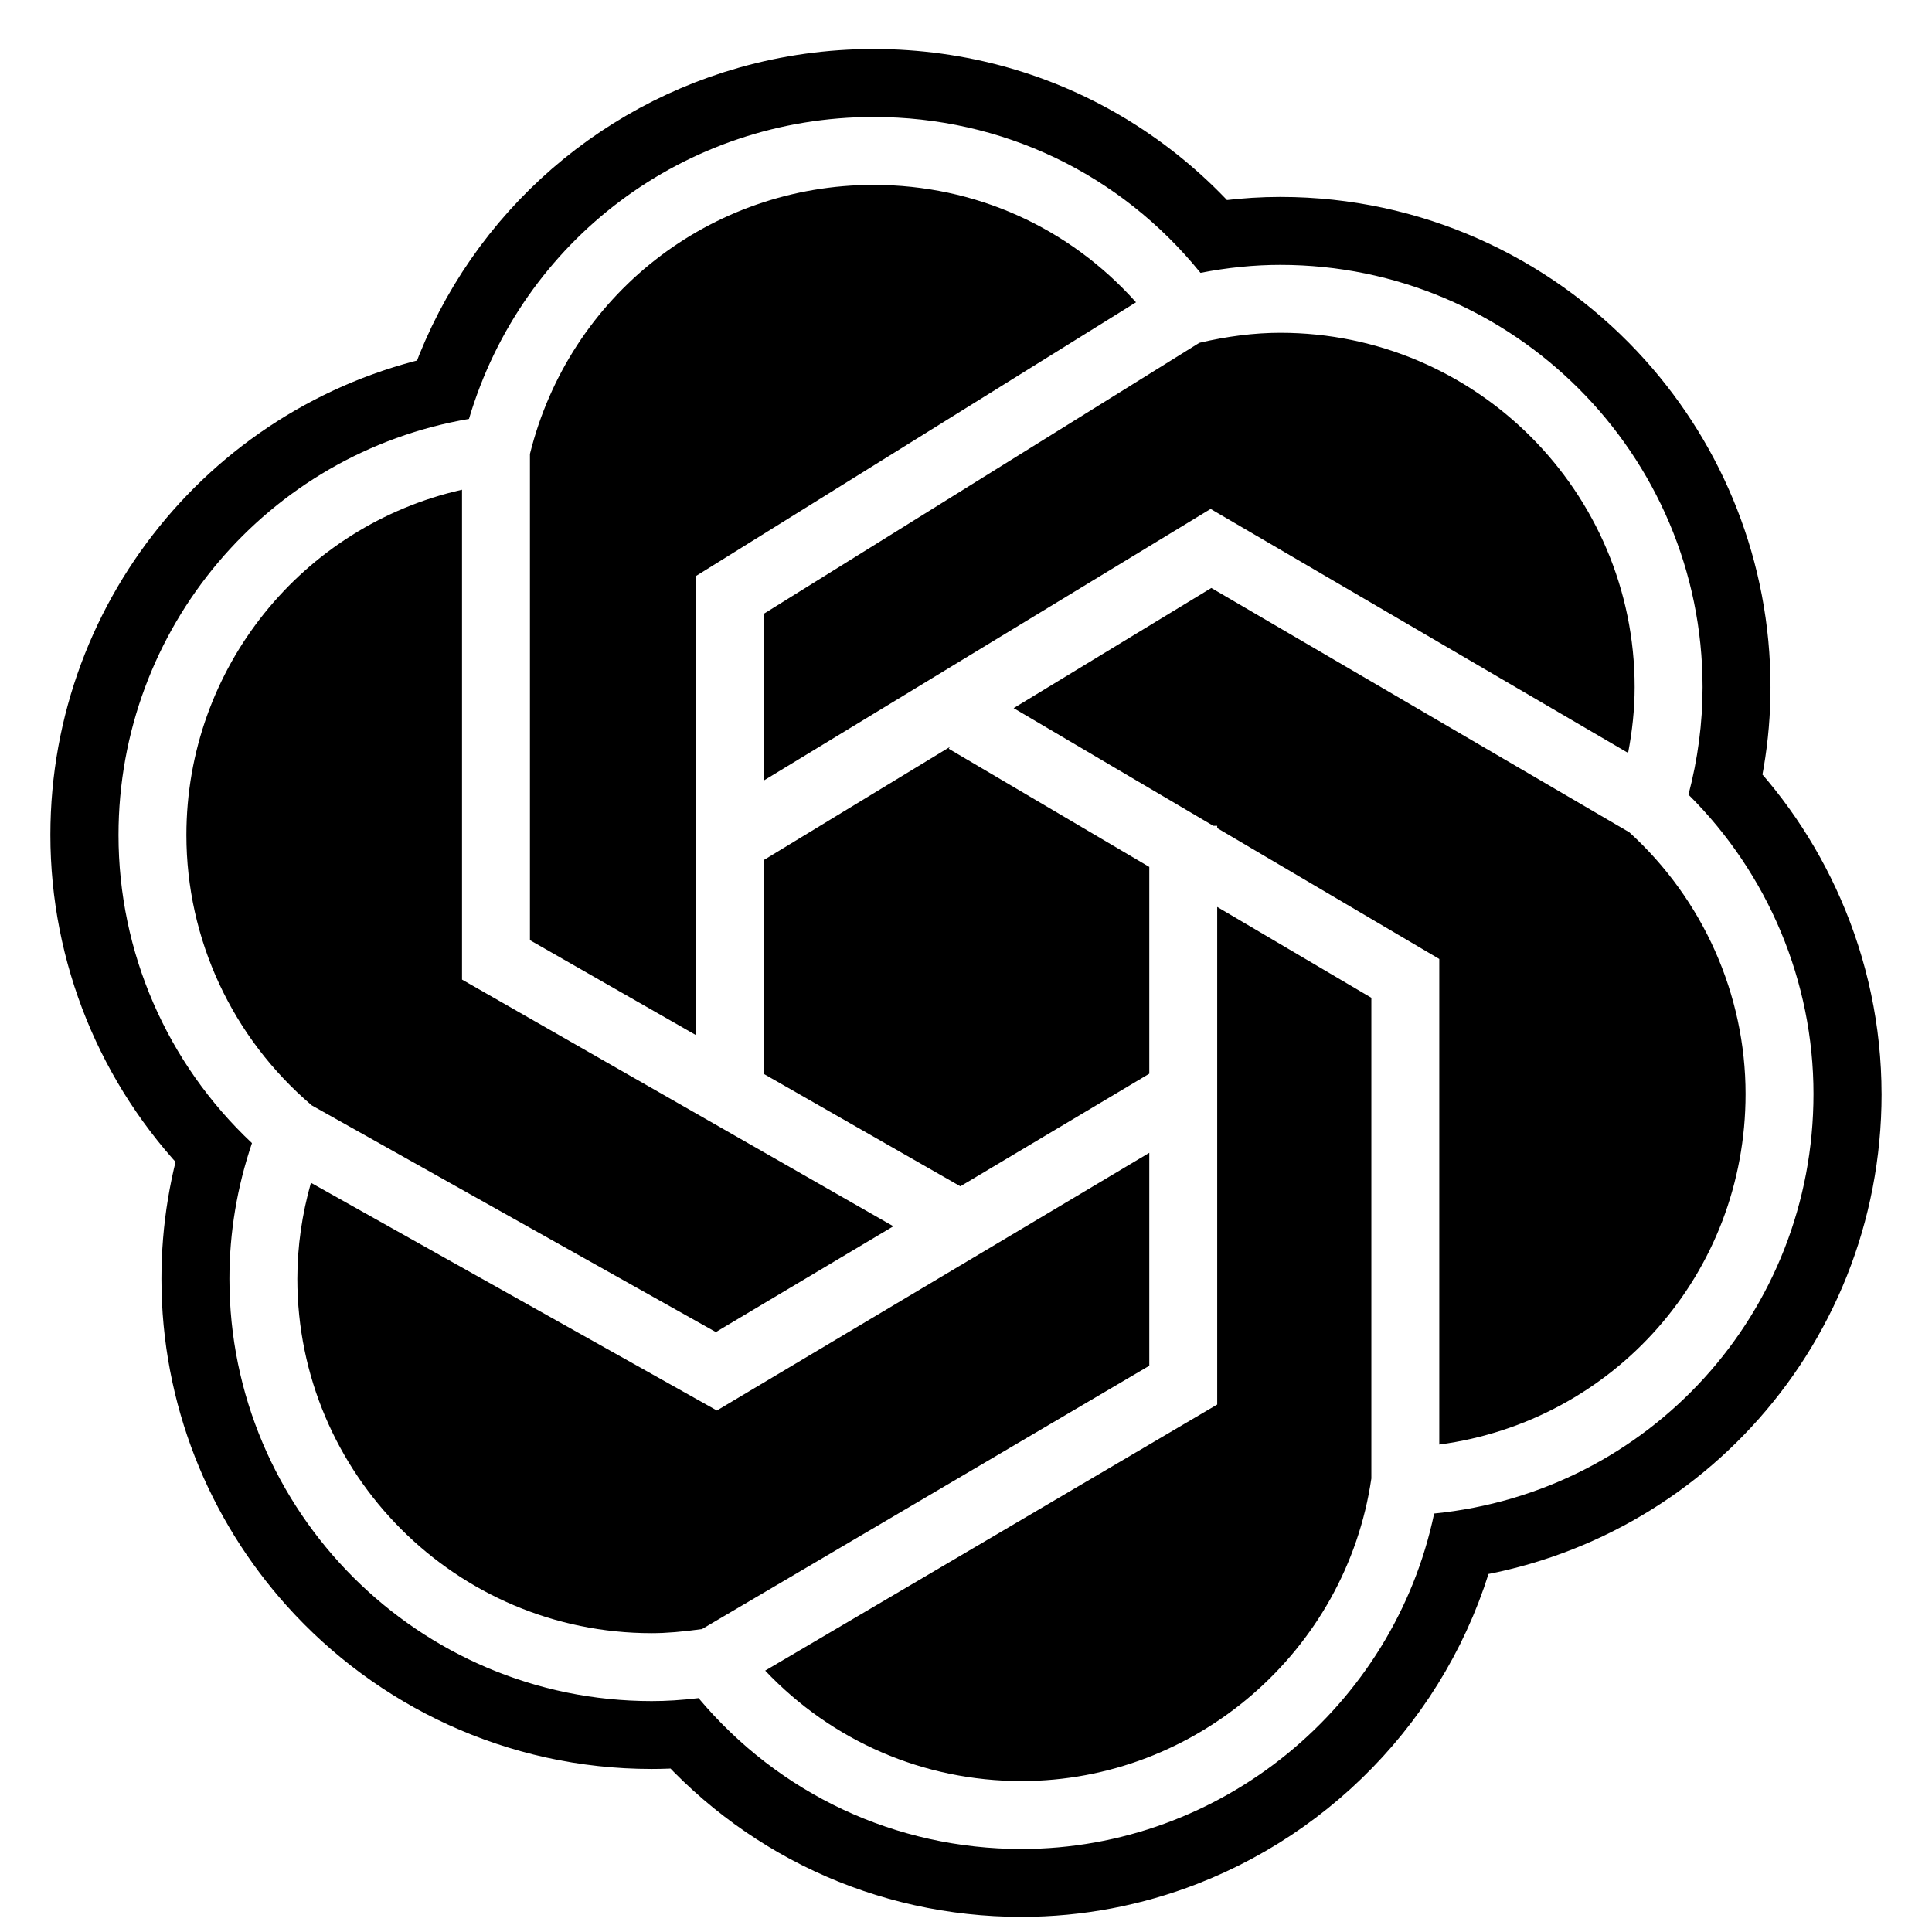
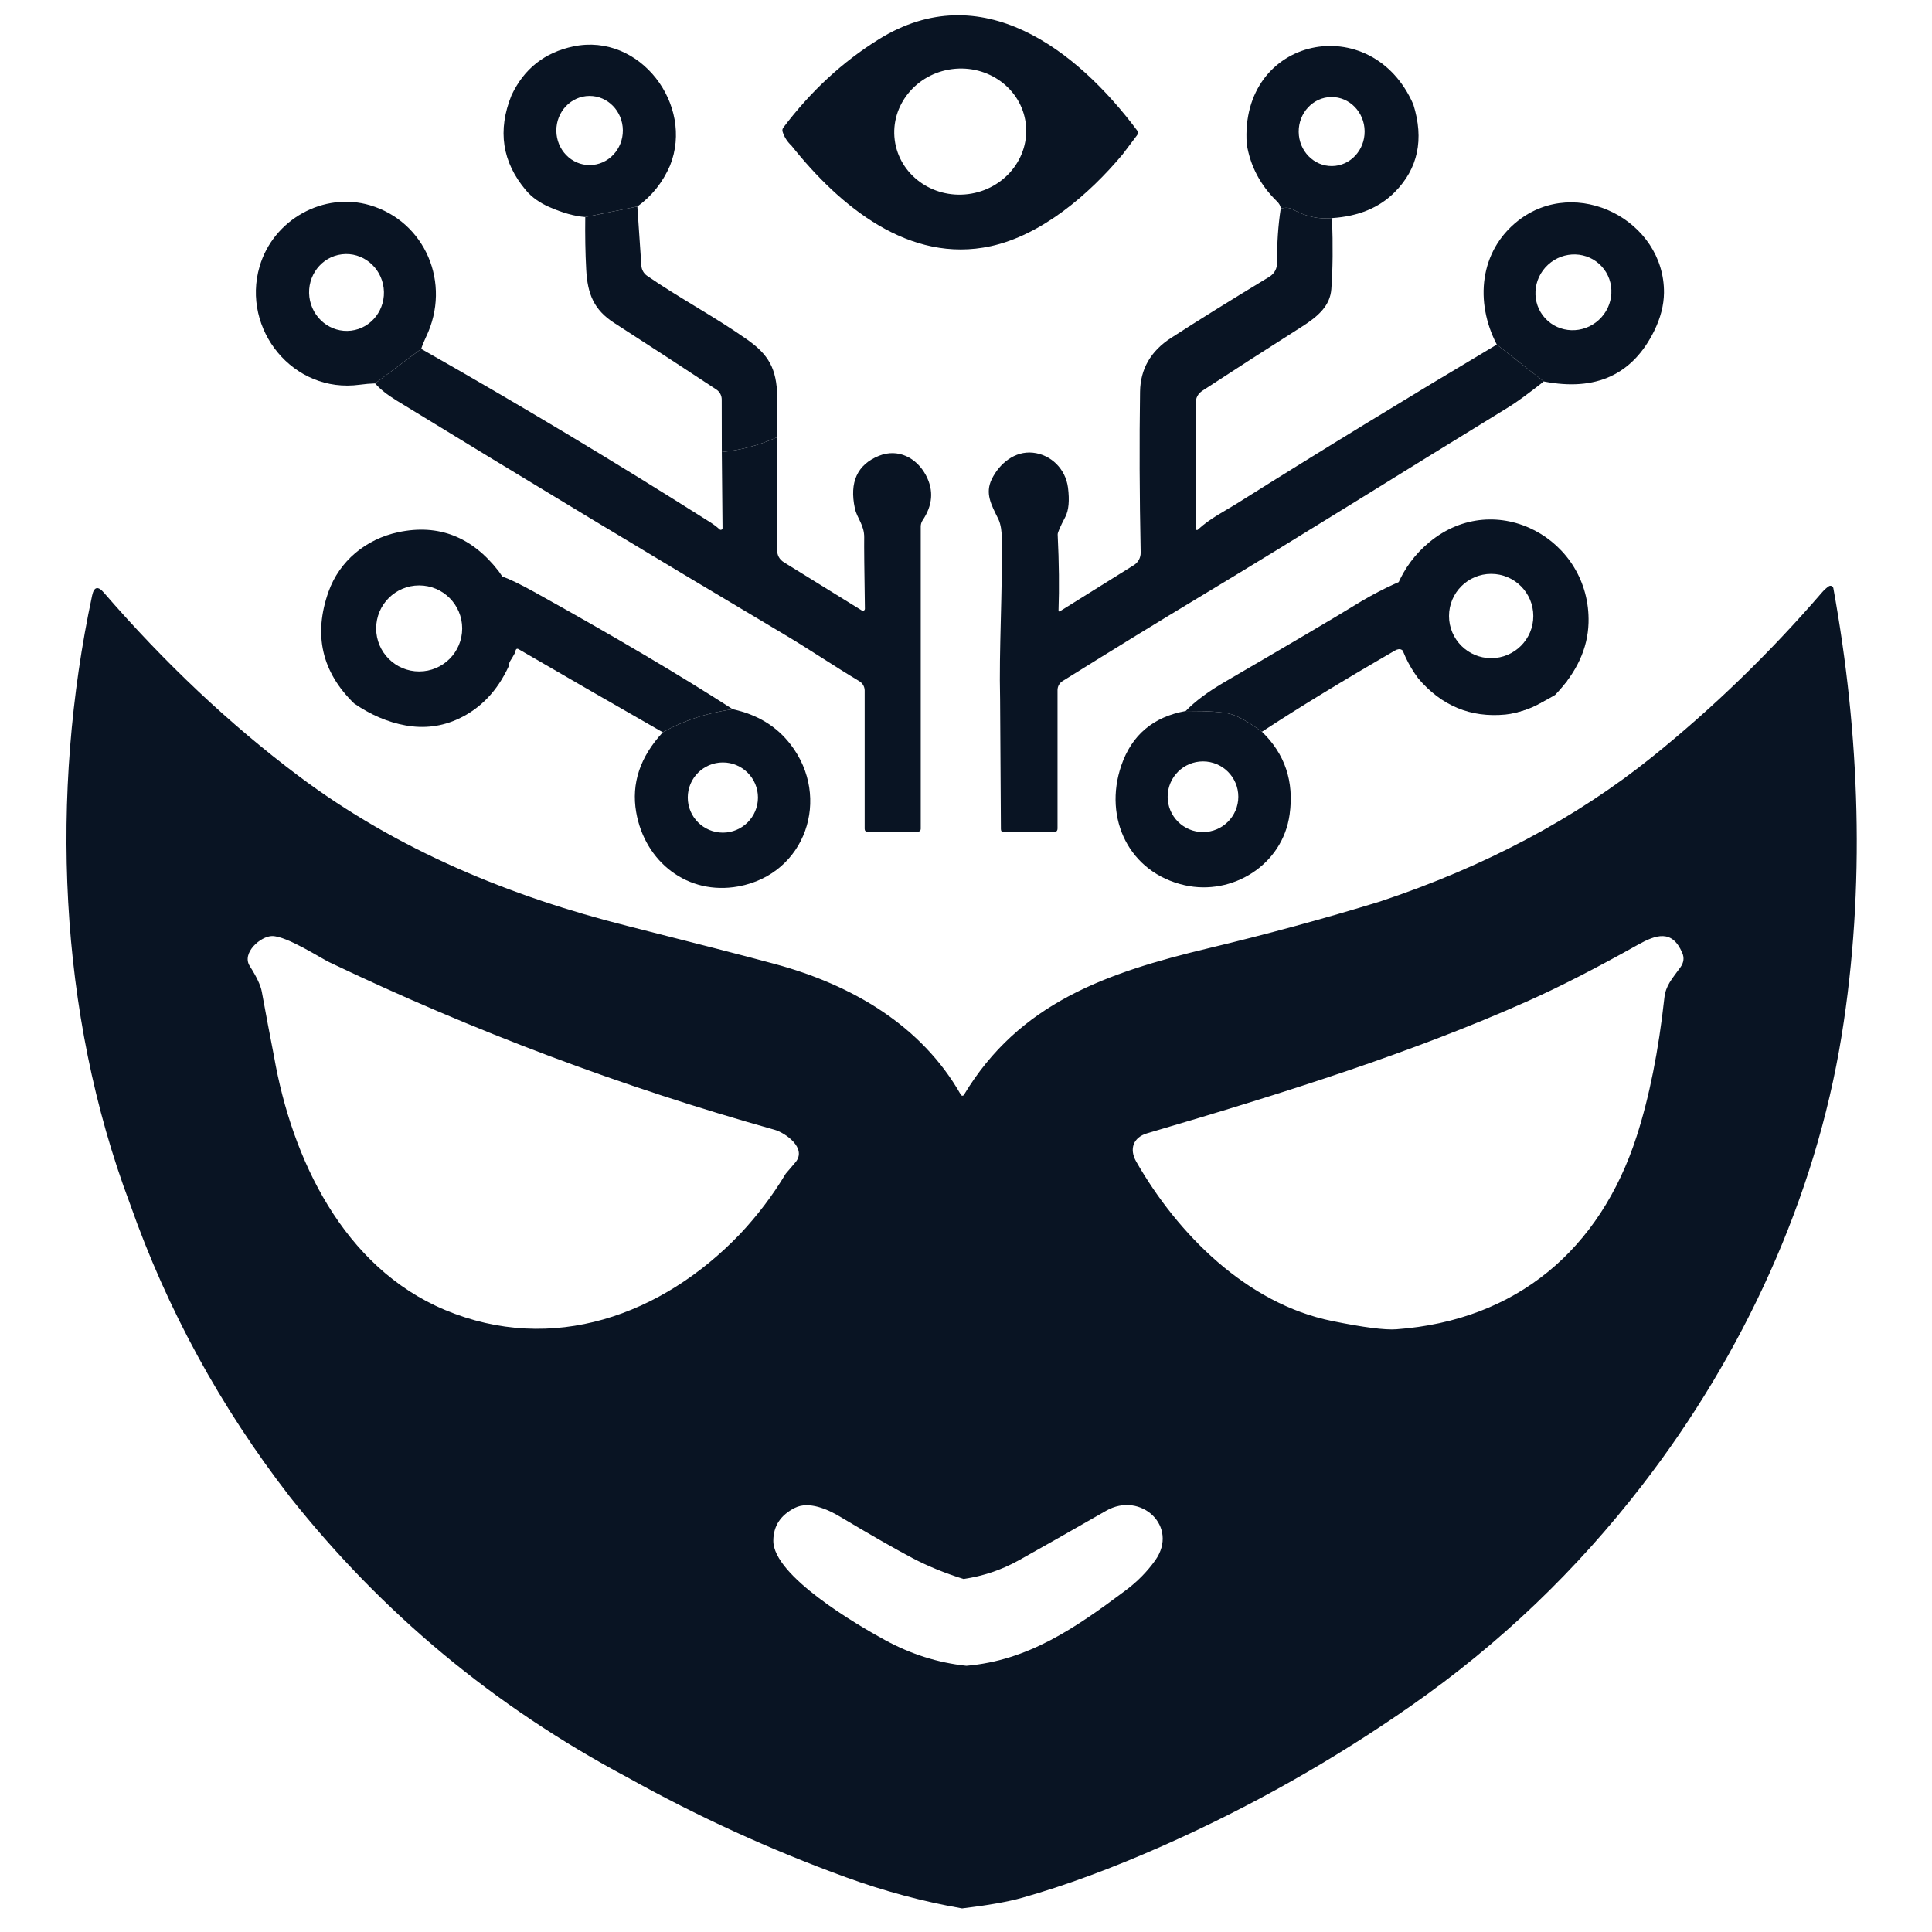
- <svg xmlns="http://www.w3.org/2000/svg" viewBox="0,0,256,256" width="13px" height="13px" fill-rule="nonzero">
+ <svg xmlns="http://www.w3.org/2000/svg" xml:space="preserve" width="13px" height="13px" version="1.1" style="shape-rendering:geometricPrecision; text-rendering:geometricPrecision; image-rendering:optimizeQuality; fill-rule:evenodd; clip-rule:evenodd" viewBox="8300 5150 6800 6800">
  <defs>
-     <linearGradient x1="32" y1="7" x2="32" y2="58" gradientUnits="userSpaceOnUse" id="color-1">
-       <stop offset="0" stop-color="#000000" />
-       <stop offset="0.699" stop-color="#000000" />
-     </linearGradient>
-     <linearGradient x1="32" y1="0.872" x2="32" y2="62.679" gradientUnits="userSpaceOnUse" id="color-2">
-       <stop offset="0" stop-color="#ffffff" />
-       <stop offset="1" stop-color="#ffffff" />
-     </linearGradient>
+     <style type="text/css">
+    
+     .fil0 {fill:#091423}
+     .fil1 {fill:transparent;fill-rule:nonzero}
+     .fil2 {fill:#091423;fill-rule:nonzero}
+    
+   </style>
  </defs>
-   <g transform="translate(-16,-16) scale(1.125,1.125)">
-     <g fill="#000000" fill-rule="nonzero" stroke="#000000" stroke-width="4" stroke-linecap="butt" stroke-linejoin="round" stroke-miterlimit="10" stroke-dasharray="" stroke-dashoffset="0" style="mix-blend-mode: normal">
-       <path transform="scale(4,4)" d="M56.96,35.77c0,3.267 -1.248,6.235 -3.303,8.449c-1.994,2.152 -4.751,3.591 -7.868,3.902c-0.882,4.18 -3.858,7.55 -7.707,9.044c-1.389,0.539 -2.892,0.834 -4.45,0.834c-0.001,0 -0.001,0 -0.002,0c-0.001,0 -0.001,0 -0.001,0c-3.7,0 -7.13,-1.61 -9.51,-4.44c-0.174,0.021 -0.34,0.037 -0.501,0.049c-0.305,0.025 -0.591,0.036 -0.874,0.036c-3.672,0 -6.978,-1.601 -9.256,-4.14c-1.975,-2.201 -3.179,-5.109 -3.179,-8.295c0,-1.36 0.22,-2.7 0.66,-4c-0.144,-0.136 -0.284,-0.274 -0.421,-0.415c-2.239,-2.312 -3.509,-5.404 -3.509,-8.655c0,-6.09 4.39,-11.24 10.32,-12.25c1.228,-4.148 4.47,-7.274 8.501,-8.417c1.089,-0.309 2.236,-0.473 3.417,-0.473c0,0 0.001,0 0.001,0c0,0 0.001,0 0.001,0c0.298,0 0.595,0.01 0.889,0.031c2.294,0.16 4.447,0.938 6.274,2.24c0.911,0.648 1.74,1.424 2.466,2.318c0.057,-0.011 0.113,-0.022 0.17,-0.032c0.247,-0.046 0.494,-0.083 0.74,-0.113c0.485,-0.059 0.965,-0.089 1.436,-0.089c0.119,0 0.237,0.002 0.355,0.005c3.53,0.1 6.696,1.678 8.901,4.135c1.975,2.201 3.179,5.109 3.179,8.295c0,0.679 -0.057,1.357 -0.172,2.033c-0.064,0.379 -0.145,0.756 -0.244,1.132c1.129,1.121 2.024,2.438 2.648,3.87c0.676,1.545 1.038,3.226 1.038,4.945z" id="strokeMainSVG" />
-     </g>
-     <g fill="none" fill-rule="nonzero" stroke="none" stroke-width="1" stroke-linecap="butt" stroke-linejoin="miter" stroke-miterlimit="10" stroke-dasharray="" stroke-dashoffset="0" style="mix-blend-mode: normal">
-       <g transform="scale(4,4)">
-         <path d="M53.27,26.96c0.28,-1.05 0.42,-2.11 0.42,-3.17c0,-6.86 -5.58,-12.43 -12.43,-12.43c-0.77,0 -1.56,0.07 -2.35,0.23c-2.37,-2.92 -5.85,-4.59 -9.63,-4.59c-5.55,0 -10.36,3.62 -11.92,8.89c-5.93,1.01 -10.32,6.16 -10.32,12.25c0,3.45 1.43,6.72 3.93,9.07c-0.44,1.3 -0.66,2.64 -0.66,4c0,6.86 5.58,12.43 12.43,12.43c0.44,0 0.88,-0.02 1.38,-0.08c2.38,2.83 5.81,4.44 9.51,4.44c5.88,0 10.96,-4.19 12.16,-9.88c6.32,-0.63 11.17,-5.91 11.17,-12.35c0,-3.31 -1.34,-6.48 -3.69,-8.81zM38.25,35.88l-6.63,4l-6.5,-4v-7.26l6.63,-3.87l6.63,3.75z" fill="url(#color-1)" />
-         <path d="M53.274,26.955c0.275,-1.045 0.415,-2.107 0.415,-3.166c0,-6.855 -5.578,-12.434 -12.434,-12.434c-0.766,0 -1.553,0.079 -2.35,0.235c-2.369,-2.925 -5.843,-4.59 -9.627,-4.59c-5.549,0 -10.353,3.622 -11.913,8.891c-5.93,1.012 -10.32,6.163 -10.32,12.254c0,3.448 1.424,6.715 3.93,9.07c-0.44,1.299 -0.664,2.64 -0.664,3.996c0,6.855 5.578,12.434 12.434,12.434c0.433,0 0.874,-0.027 1.38,-0.087c2.376,2.831 5.809,4.442 9.508,4.442c5.875,0 10.96,-4.192 12.152,-9.878c6.327,-0.629 11.17,-5.908 11.17,-12.355c0.001,-3.304 -1.333,-6.481 -3.681,-8.812zM51.689,23.789c0,0.646 -0.07,1.293 -0.193,1.937l-12.293,-7.185l-13.146,7.991v-4.91l12.814,-7.972c0.813,-0.191 1.615,-0.295 2.383,-0.295c5.754,0 10.435,4.681 10.435,10.434zM37.397,35.171l-5.563,3.316l-5.776,-3.303v-6.311l5.465,-3.322l-0.031,0.052l5.905,3.48zM29.278,9c2.997,0 5.755,1.251 7.728,3.457l-12.948,8.054v13.529l-4.898,-2.801v-14.317c1.159,-4.668 5.302,-7.922 10.118,-7.922zM9.044,28.145c0,-4.923 3.419,-9.109 8.116,-10.169v14.424l12.701,7.264l-5.227,3.115l-11.897,-6.674c-2.345,-1.998 -3.693,-4.894 -3.693,-7.96zM12.311,41.211c0,-0.955 0.138,-1.902 0.4,-2.828l11.954,6.706l12.732,-7.588v6.27l-13.172,7.754c-0.57,0.078 -1.043,0.12 -1.48,0.12c-5.753,0 -10.434,-4.681 -10.434,-10.434zM33.633,56c-2.886,0 -5.578,-1.175 -7.546,-3.252l13.31,-7.835v-14.652l4.539,2.675v14.154c-0.744,5.083 -5.163,8.91 -10.303,8.91zM45.936,46.091v-14.298l-6.539,-3.853v-0.068h-0.115l-5.879,-3.465l5.821,-3.538l12.309,7.195c2.174,1.981 3.422,4.782 3.422,7.703c0.001,5.288 -3.885,9.639 -9.019,10.324z" fill="url(#color-2)" />
-       </g>
+   <g id="Layer_x0020_1">
+     <g id="_1795317850640">
+       <path class="fil1" d="M15657.84 8267.42c0,2190 -1775.34,3965.34 -3965.35,3965.34 -2190,0 -3965.35,-1775.34 -3965.35,-3965.34 0,-2190.01 1775.35,-3965.35 3965.35,-3965.35 2190.01,0 3965.35,1775.34 3965.35,3965.35z" />
+       <path class="fil2" d="M11910.24 5583.59c-15.56,-121.43 -131.46,-206.72 -258.74,-190.45 -127.27,16.33 -217.86,128.04 -202.36,249.53 15.58,121.43 131.46,206.72 258.72,190.47 127.28,-16.35 217.9,-128.06 202.37,-249.55zm340.89 109.84c-119.2,142.66 -286.14,284.32 -463.86,323.06 -286.64,62.5 -531.04,-139.67 -701.79,-354.15 -14.8,-13.8 -25.11,-30.09 -30.92,-48.71 -1.67,-5.31 -0.84,-10.31 2.64,-14.8 96.6,-128 208.67,-231.59 336.36,-310.89 360.46,-223.47 696.3,37.24 908.29,320.56 4,5.14 4,12.46 0,17.77l-50.72 67.18z" />
+       <path class="fil2" d="M10376.06 5731.01c64.63,-0.5 116.7,-55.34 116.19,-122.52 -0.5,-67.18 -53.19,-121.38 -117.9,-120.88 -64.66,0.5 -116.7,55.36 -116.2,122.53 0.51,67.18 53.21,121.37 117.91,120.87zm282.1 1.99c-25.74,59.19 -64,107.09 -114.87,143.83l-183.37 37.07c-37.74,-2.98 -79.81,-14.62 -126.37,-35.08 -34.42,-15.12 -61.68,-34.58 -82.13,-58.69 -84.14,-99.42 -101.09,-210.99 -51.06,-334.83 44.08,-93.63 116.9,-150.98 218.31,-172.1 233.76,-48.54 425.64,206.16 339.5,419.8z" />
+       <path class="fil2" d="M12988.29 5734.5c64.06,-0.67 115.43,-55.7 114.76,-122.75 -0.65,-67.13 -53.21,-120.98 -117.33,-120.31 -64.06,0.67 -115.45,55.69 -114.76,122.75 0.67,67.12 53.19,120.98 117.33,120.31zm286.17 -216.97c38.43,123.03 16.64,225.94 -65.49,308.74 -54.03,54.71 -127.69,85.14 -220.63,91.28 -46.08,4.67 -90.96,-5 -134.84,-28.75 -17.46,-9.49 -26.76,-8.49 -45.73,-5.16 -0.5,-8.49 -5.14,-16.96 -13.63,-25.28 -58.19,-56.68 -93.61,-123.86 -106.07,-201.5 -25.78,-379.41 439.92,-475.2 586.39,-139.34z" />
+       <path class="fil2" d="M9535.88 6313.78c72.2,-8.66 123.4,-76.01 114.47,-150.17 -9.03,-74.14 -74.87,-127.33 -146.99,-118.55 -72.2,8.67 -123.42,76 -114.47,150.18 9.01,74.13 74.85,127.34 146.99,118.54zm246.59 64.17l-162.1 121.54c-17.46,0.48 -35.73,2.15 -54.53,4.64 -233.78,31.93 -416.82,-194.87 -352.14,-416.15 48.38,-165.76 225.79,-263.53 388.38,-215.65 193.54,57.04 288.63,274.18 197.21,464.05 -6.83,14.28 -12.48,28.08 -16.81,41.57z" />
+       <path class="fil2" d="M13937.31 6087.54c-49.33,-53.6 -133.78,-56.26 -188.73,-5.8 -54.95,50.46 -59.45,134.92 -10.03,188.55 49.33,53.6 133.8,56.26 188.74,5.8 54.95,-50.45 59.43,-134.92 10.01,-188.56zm-203.62 405.12l-165.43 -129.85c-78.32,-150.64 -60.36,-329.2 73.98,-435.28 205.18,-161.94 516.76,-1.82 514.44,253.23 -0.52,43.55 -11.98,88.11 -34.44,133.83 -75.98,154.29 -205.49,213.65 -388.55,178.06z" />
+       <path class="fil2" d="M10543.28 5876.83l14.14 208.32c0.98,14.3 8.32,27.43 20.13,35.59 115.04,79.48 238.9,144.31 352.96,224.96 74.17,52.35 102.93,100.93 105.09,199.34 1.01,48.72 0.84,96.6 -0.52,143.98 -63,28.1 -127.84,45.56 -194.52,52.04l-0.33 -184.87c0,-14.3 -7.13,-27.44 -18.95,-35.25 -106.42,-70.32 -226.61,-148.64 -360.44,-234.93 -69.84,-45.22 -93.13,-100.59 -97.6,-187.38 -3.16,-59.34 -4.16,-121.02 -3.32,-184.71l183.37 -37.07z" />
+       <path class="fil2" d="M12988.35 5917.55c3.47,97.27 2.65,180.57 -2.51,249.9 -4.31,58.36 -45.73,95.43 -102.58,131.66 -120.2,76.32 -237.25,151.63 -350.81,225.96 -15.96,10.48 -23.94,25.11 -23.94,44.22l0 441.93c0,3.82 4.48,5.81 7.32,3.15 42.05,-39.39 96.27,-66.17 136.18,-91.27 302.43,-190.04 607.84,-376.75 916.27,-560.31l165.43 129.85c-56.37,44.24 -97.27,73.99 -122.55,89.45 -357.46,218.81 -722.92,448.57 -1091.19,670.21 -135.16,81.32 -295.28,179.57 -480.01,294.79 -11.12,6.82 -17.79,18.94 -17.79,31.92l0 486.8c0,8.49 -4.31,12.8 -12.78,12.8l-176.4 0c-6.65,0 -9.98,-3.32 -10.15,-9.97 -1.84,-297.43 -2.67,-450.06 -2.82,-457.89 -4.34,-173.9 8.97,-378.41 5.81,-570.94 -0.33,-16.31 -2.33,-43.23 -12.31,-63.52 -24.42,-49.55 -47.52,-89.44 -22.6,-140.32 26.77,-54.38 80.63,-99.42 144.81,-92.6 62.69,6.65 114.56,56.37 123.2,122.69 5.81,45.56 2.68,79.98 -9.47,103.42 -18.11,34.58 -27.1,55.19 -26.77,61.67 4.83,100.59 5.81,189.38 2.99,266.36 -0.16,4.83 1.84,5.82 5.81,3.33l259.54 -161.94c15.14,-9.47 24.11,-26.26 23.77,-44.22 -4.16,-202.02 -4.81,-390.72 -2.17,-565.96 1.19,-79.98 37.6,-143.16 108.91,-189.2 89.62,-58.02 204.67,-129.7 345.5,-214.98 19.11,-11.63 28.61,-29.76 28.25,-54.36 -0.98,-63.02 3.16,-125.2 12.48,-186.55 18.96,-3.33 28.27,-4.33 45.73,5.16 43.91,23.76 88.78,33.42 134.84,28.75z" />
+       <path class="fil2" d="M9782.47 6377.94c344.33,195.36 683.51,398.69 1017.19,610.18 12.63,7.99 23.61,16.29 33.08,25.11 3.83,3.66 10.33,0.84 10.33,-4.49l-2.51 -267.68c66.68,-6.48 131.52,-23.94 194.52,-52.04l0.17 396.7c0,19.11 8.15,33.58 24.46,43.72l273.66 169.25c4.83,2.99 10.81,-0.5 10.81,-6.15 -2.15,-136.17 -2.99,-219.79 -2.5,-250.9 0.67,-43.38 -25.59,-68.31 -32.73,-102.08 -19.96,-92.44 8.3,-154.12 84.6,-185.21 66.84,-27.1 132.87,6.48 165.95,69.5 27.42,52.19 23.27,104.73 -12.31,157.61 -4.16,6.31 -6.48,13.97 -6.48,21.62l0 1064.57c0,5.48 -4.31,9.81 -9.81,9.81l-177.06 0c-6.99,0 -10.5,-3.49 -10.5,-10.31l0 -486.82c0,-13.13 -6.98,-25.42 -18.27,-32.41 -87.31,-52.21 -179.25,-114.22 -262.71,-163.78 -454.87,-270.33 -910.77,-545.34 -1367.5,-824.99 -32.74,-20.11 -57.52,-39.9 -74.5,-59.68l162.12 -121.53z" />
+       <path class="fil2" d="M10185.83 7236.51c-53.36,-29.77 -93.26,-49.05 -119.71,-57.86 6.48,83.64 1.32,160.6 -15.47,230.61 -37.74,81.63 -93.1,139.5 -166.1,173.73 -55.69,26.11 -114.87,33.6 -177.22,22.28 -58.69,-10.64 -115.54,-35.08 -170.93,-73.14 6.98,28.75 29.44,54.68 67.51,77.97 191.69,117.53 409,24.11 509.25,-163.27 1.34,-11.81 5.33,-15.79 12.13,-11.96 167.94,97.58 337.2,195.18 507.61,292.62 71.99,-41.07 154.14,-68.16 246.24,-81.15 -183.73,-118.53 -414.83,-255.04 -693.31,-409.83z" />
+       <path class="fil2" d="M13649.06 7611.44c-117.38,11.15 -215.32,-29.42 -293.95,-122.04 -67.16,-90.29 -90.62,-195.18 -70.49,-314.4 -68.18,23.12 -141.49,59.02 -219.98,107.41 -64.67,39.91 -215.46,128.86 -452.38,266.86 -60.03,34.92 -106.26,69.33 -139.02,103.25 79.32,-0.33 132.2,3.32 158.61,10.79 26.78,7.48 63.37,28.27 109.75,62.2 128.02,-83.97 283.98,-179.23 467.85,-285.64 19.12,-11.14 32.09,-3.67 38.58,22.1 47.21,71.66 94.44,120.21 141.65,145.49 167.44,90.11 309.74,69.5 426.96,-62.02 -66.66,39.73 -122.53,61.85 -167.59,66.01z" />
+       <path class="fil2" d="M10967.76 7957.09c0,-68.16 -55.36,-123.53 -123.53,-123.53 -68.16,0 -123.55,55.36 -123.55,123.53 0,68.17 55.39,123.53 123.55,123.53 68.16,0 123.53,-55.36 123.53,-123.53zm-88.61 -310.74c86.27,18.46 154.29,59.86 203.65,124.2 143.83,186.71 53.55,455.72 -183.7,499.28 -178.58,32.76 -329.52,-85.96 -359.97,-261.36 -17.46,-101.08 13.8,-194.68 93.78,-280.97 71.99,-41.07 154.14,-68.16 246.24,-81.15z" />
+       <path class="fil2" d="M12658.47 7954.27c0,-68.67 -55.7,-124.37 -124.36,-124.37 -68.67,0 -124.37,55.7 -124.37,124.37 0,68.67 55.7,124.37 124.37,124.37 68.66,0 124.36,-55.7 124.36,-124.37zm-185.23 -301.78c79.32,-0.33 132.2,3.33 158.61,10.81 26.78,7.49 63.37,28.27 109.75,62.18 80.98,77.97 113.55,175.07 97.43,291.13 -24.77,179.07 -203,286.47 -368.79,249.22 -195.68,-43.89 -287.62,-234.75 -223.62,-421.63 36.75,-107.07 112.24,-170.93 226.61,-191.71z" />
+       <path class="fil2" d="M14214.58 8554.49c-29.99,41.57 -51.63,63.63 -56.57,107.76 -20.57,187.05 -53.14,349.45 -97.5,486.98 -128.54,398.08 -422.07,648.33 -845.85,679.4 -40.49,2.99 -115.9,-6.65 -226.26,-29.14 -299.94,-60.86 -543.32,-305.52 -689.45,-561.33 -25.5,-44.78 -9.41,-85.28 38.15,-99.2 482.27,-141.84 933.26,-283.67 1342.7,-466.64 108.82,-48.63 236.75,-113.97 383.49,-196.24 65.58,-36.64 122.14,-56.14 157.91,28.07 7.28,17.14 5.14,33.84 -6.63,50.35zm-4950.04 314.09c-14.55,-74.35 -28.91,-150.4 -43.07,-228.19 -4.07,-22.27 -18.2,-52.27 -42.4,-90.19 -29.79,-46.29 38.78,-105.4 78.62,-105.63 51.65,-0.22 171.61,77.99 201.38,92.13 506.06,241.9 1028.63,438.56 1567.66,589.83 36.42,10.31 115.71,64.48 72.43,115.06 -21.86,25.5 -33.01,38.57 -33.66,39.43 -45.63,76.06 -99.2,146.76 -160.68,212.1 -274.66,286.88 -660.96,425.71 -1038.9,267.38 -357.37,-149.98 -538.19,-530.91 -601.4,-891.92zm3101.48 1773.34c-28.29,39.63 -62.76,74.77 -103.7,105.4 -179.53,134.36 -344.51,247.26 -561.11,265.69 -99.85,-10.5 -195.61,-40.94 -287.33,-91.06 -96.84,-52.92 -392.93,-225.61 -392.06,-349.23 0.21,-51.84 25.69,-90.41 76.04,-115.67 48.85,-24.44 115.06,4.9 157.91,30.62 109.27,65.14 194.33,113.76 255.38,146.12 53.79,28.29 113.76,52.92 180.2,73.7 68.98,-10.07 133.68,-31.93 193.9,-65.36 67.05,-37.25 169.68,-95.54 307.64,-174.6 122.77,-70.48 257.53,55.7 173.12,174.4zm2386.75 -3421.77c-1.3,-7.28 -9.87,-10.94 -16.08,-6.65 -8.77,6 -16.7,13.28 -24.2,22.07 -183.62,212.76 -382.21,405.15 -595.82,577.2 -270.16,217.45 -590.47,387.58 -960.92,510.76 -198.17,60.64 -398.28,115.06 -600.54,163.48 -362.93,86.77 -668.24,193.68 -862.57,516.55 -2.36,4.07 -8.16,4.07 -10.49,0 -139.06,-245.53 -385.23,-387.79 -655.59,-460.85 -105.42,-28.49 -278.75,-73.04 -520,-134.12 -403.85,-101.76 -804.51,-263.51 -1157.16,-528.55 -240.82,-181.05 -468.76,-395.72 -683.89,-644.24 -20.77,-24.22 -34.7,-20.79 -41.33,10.49 -148.47,695.88 -120.41,1467.61 133.47,2141.21 130.48,371.07 317.95,714.51 562.41,1030.32 324.59,409.87 720.53,738.95 1187.8,987.7 246.6,137.53 502.83,254.75 768.93,351.59 135.64,49.27 272.12,85.92 409.44,109.91 91.27,-10.94 161.75,-23.37 211.68,-37.49 151.04,-42.64 315.37,-103.49 493.19,-182.13 308.33,-136.68 600.77,-301.66 877.15,-494.91 310.02,-216.6 581.04,-475.62 813.08,-776.86 353.52,-457.66 608.25,-1008.48 700.61,-1580.53 84.41,-522.55 64.06,-1062.04 -29.14,-1574.94z" />
+       <path class="fil2" d="M9926.75 7361.86c0,-83.69 -67.7,-151.39 -151.39,-151.39 -83.69,0 -151.41,67.7 -151.41,151.39 0,83.71 67.72,151.4 151.41,151.4 83.69,0 151.39,-67.7 151.39,-151.4zm179.73 -109.9c6.85,88.44 1.39,169.87 -16.37,243.88 -39.93,86.35 -98.47,147.55 -175.66,183.76 -58.92,27.6 -121.5,35.53 -187.45,23.55 -62.07,-11.24 -122.21,-37.09 -180.76,-77.36 -113.61,-110.6 -143.68,-241.6 -90.04,-393.01 38.17,-107.61 130.83,-185.34 246.18,-209.78 141.19,-29.72 258.83,16.18 352.91,137.68 12.31,16.01 29.37,46.42 51.19,91.27z" />
+       <path class="fil2" d="M13696.75 7318.15c0,-81.9 -66.46,-148.36 -148.35,-148.36 -81.89,0 -148.36,66.46 -148.36,148.36 0,81.89 66.47,148.34 148.36,148.34 81.89,0 148.35,-66.45 148.35,-148.34zm76.52 277.95c-69.58,41.47 -127.88,64.54 -174.9,68.89 -122.49,11.63 -224.7,-30.7 -306.73,-127.35 -70.12,-94.21 -94.58,-203.69 -73.58,-328.09 25.51,-59.69 62.97,-110.17 112.77,-151.31 233.72,-193.62 568.58,-10.76 560.26,283.87 -2.6,90.39 -41.81,175.07 -117.81,254.01z" />
    </g>
  </g>
</svg>
